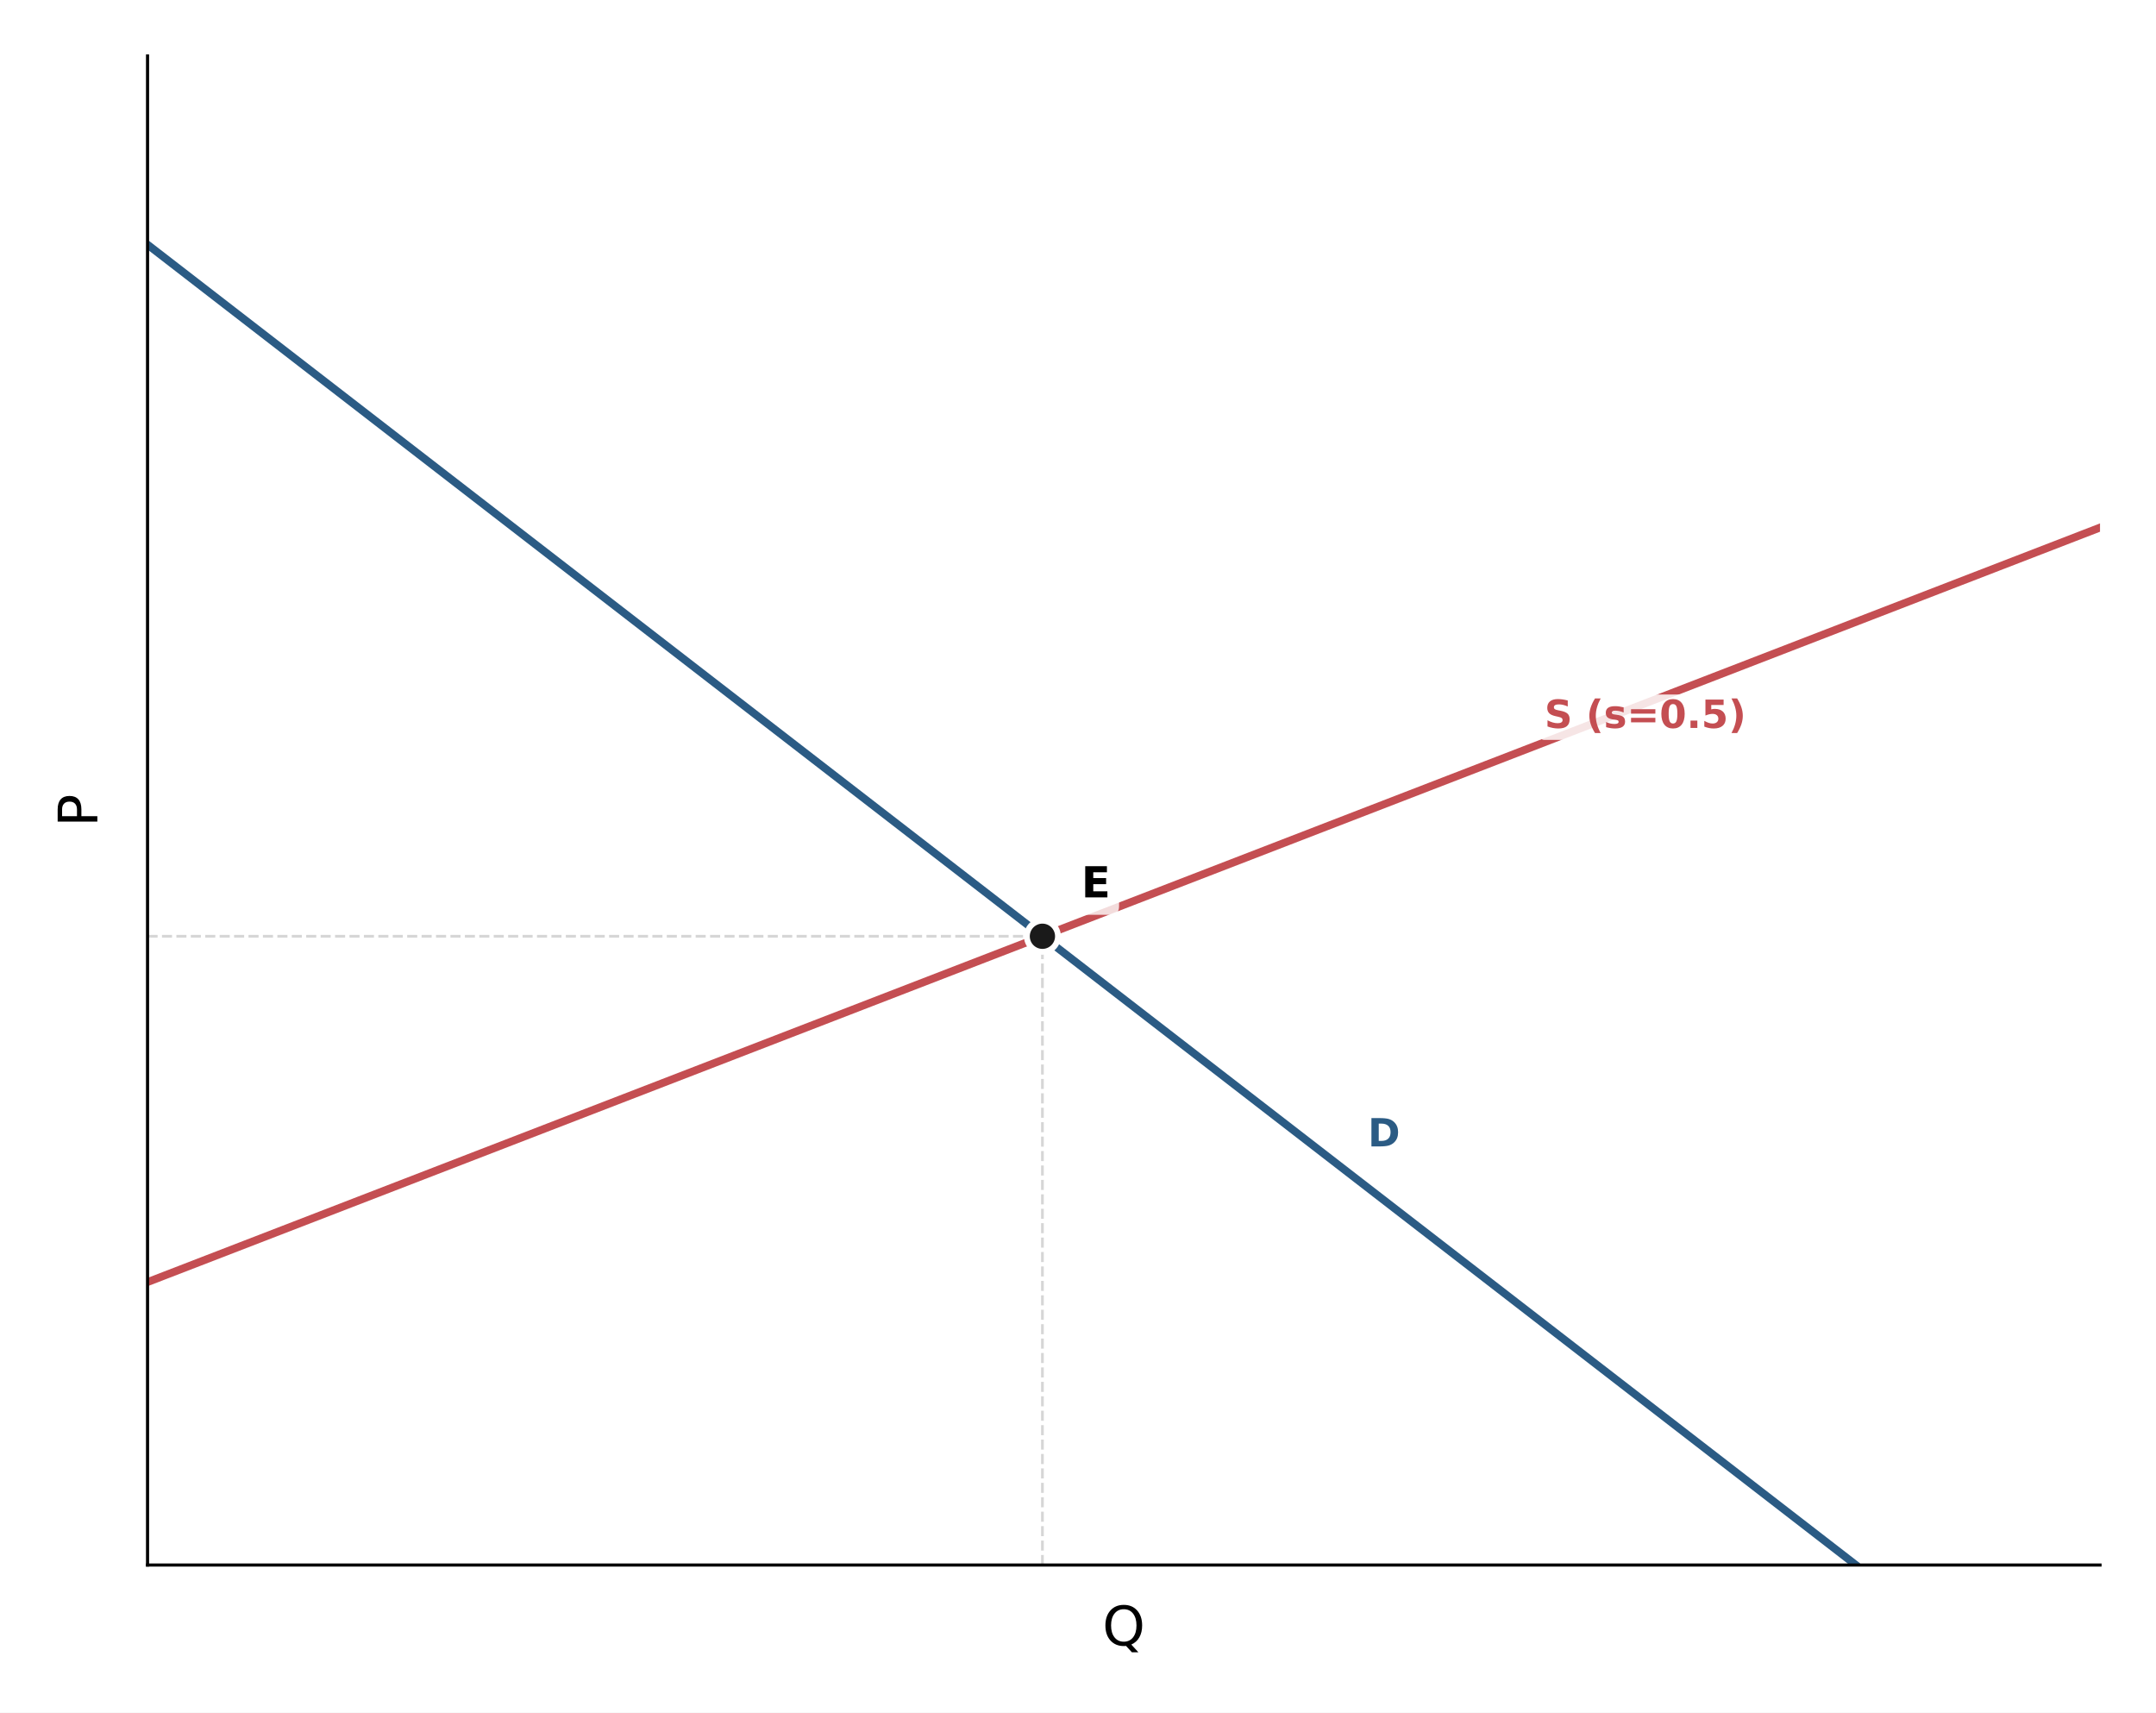
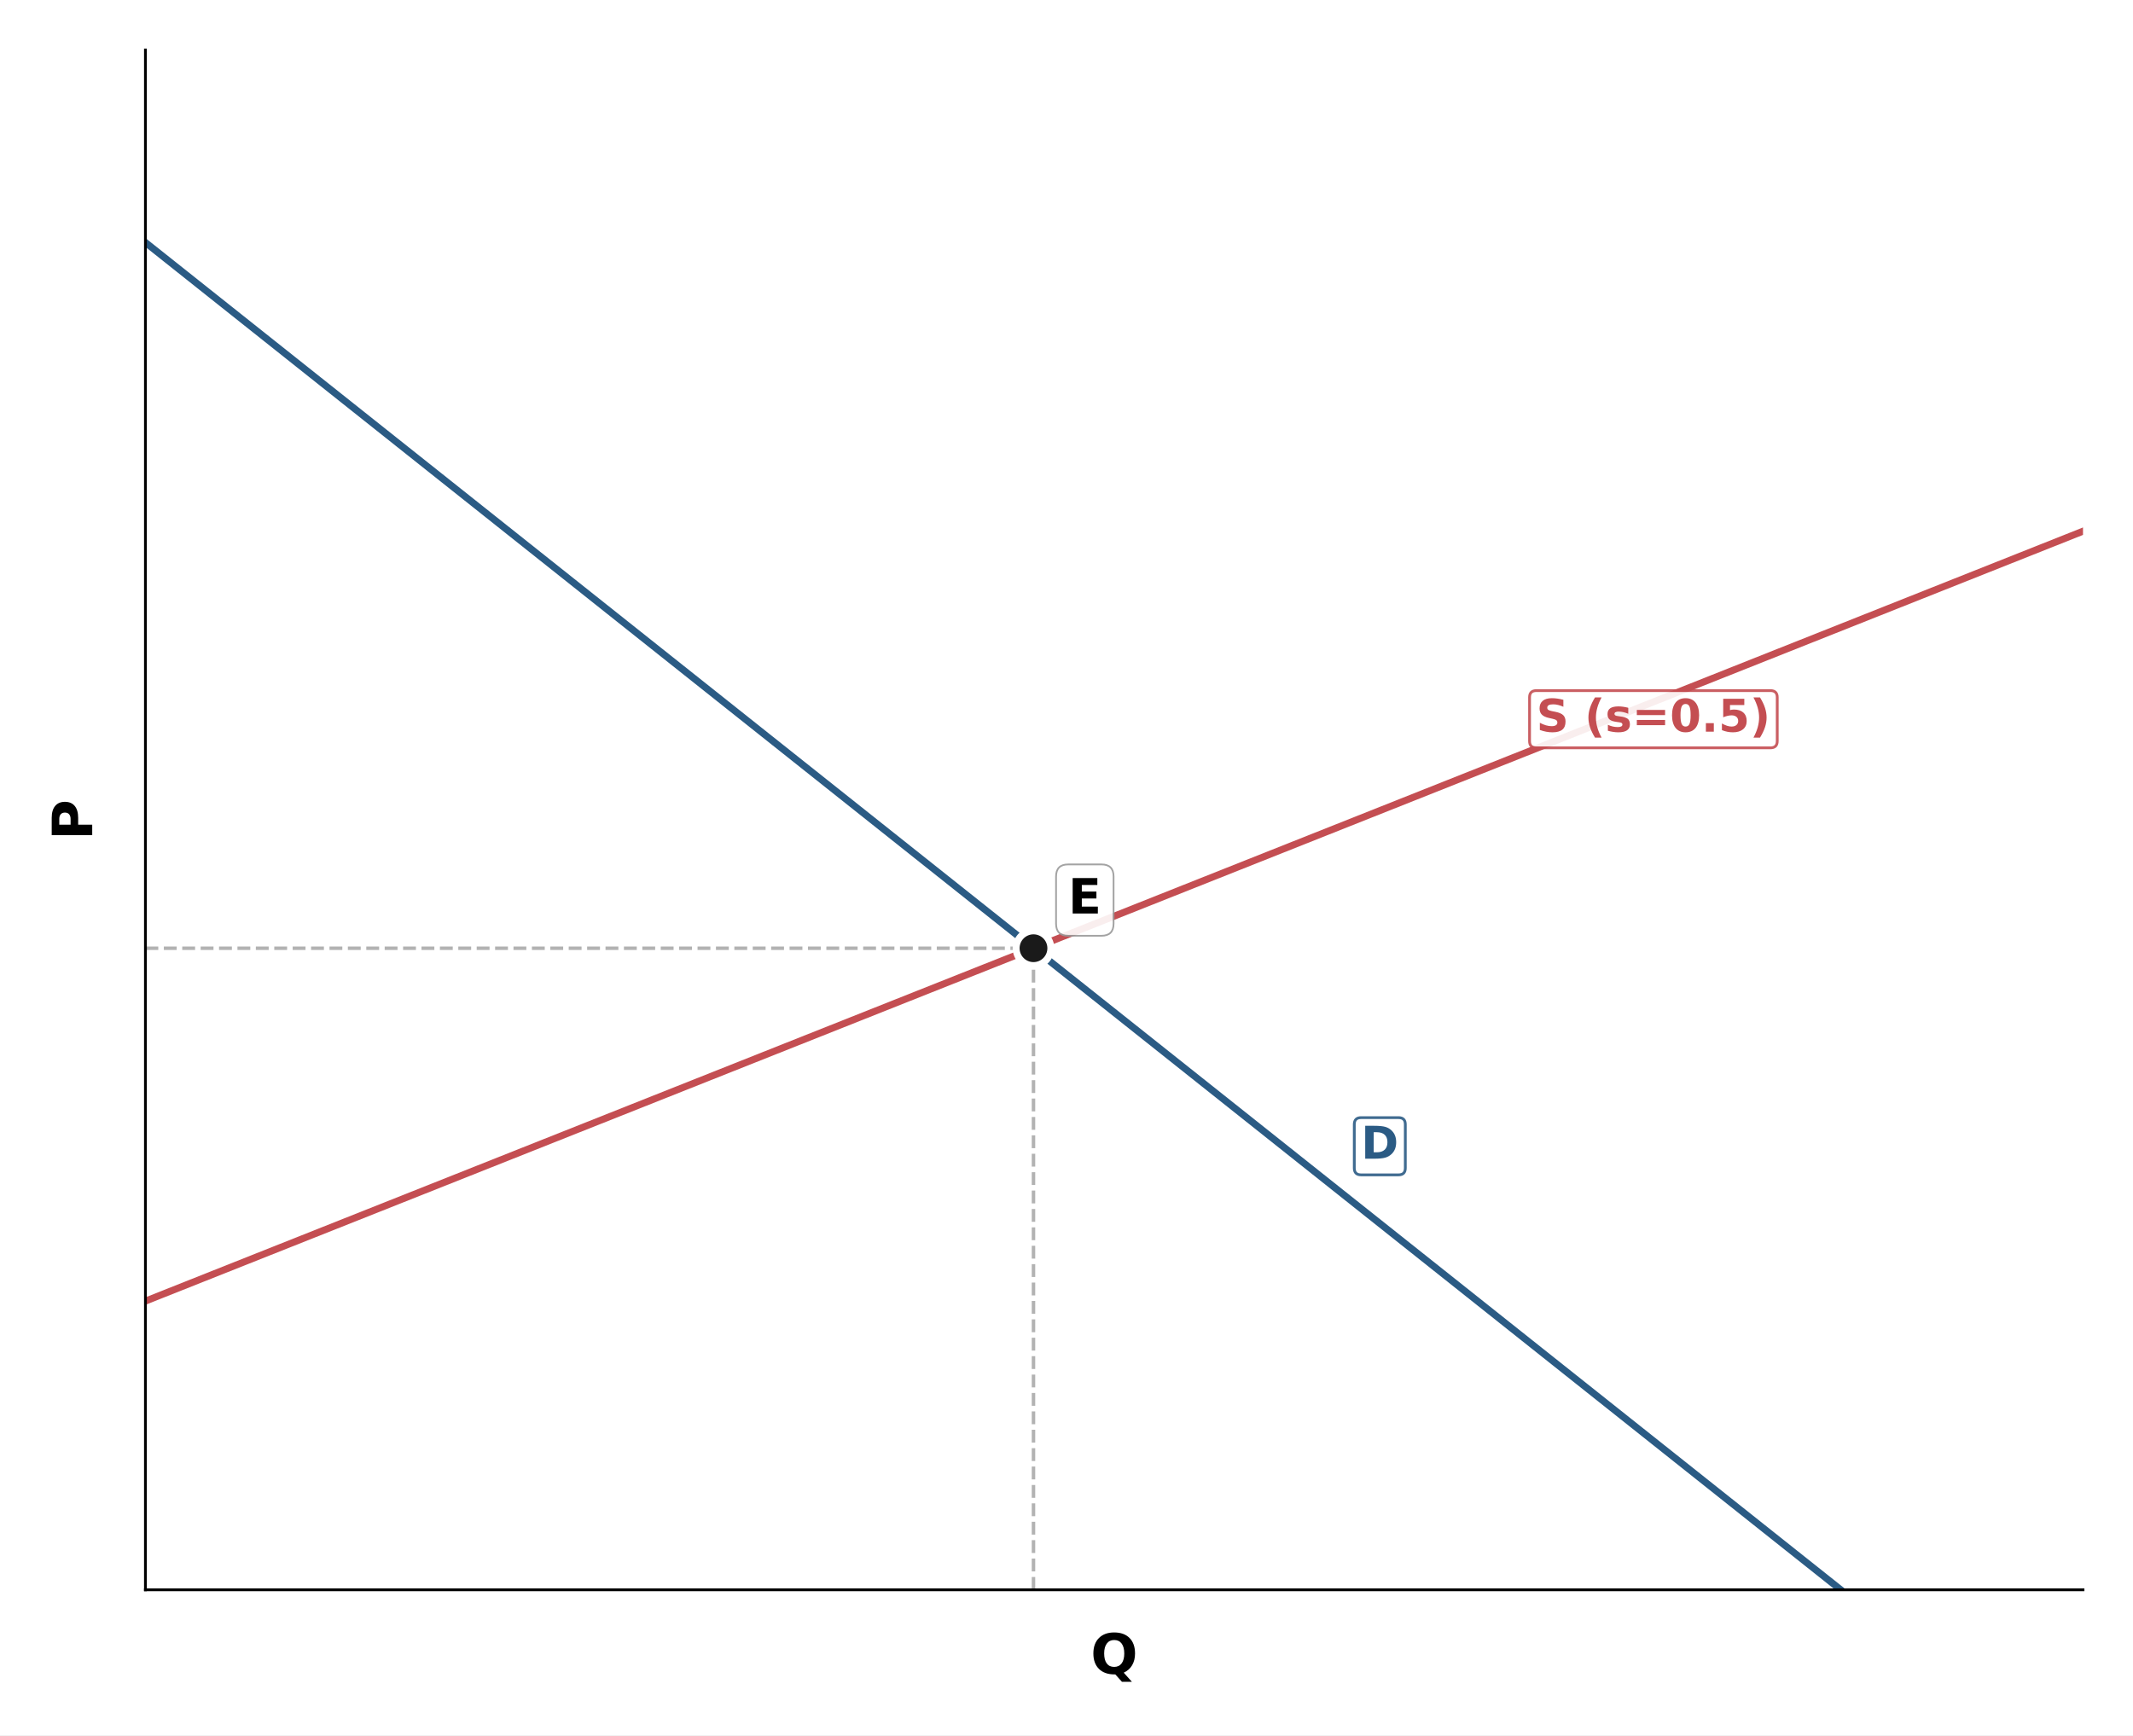
- <svg xmlns="http://www.w3.org/2000/svg" xmlns:xlink="http://www.w3.org/1999/xlink" width="554.549pt" height="440.429pt" viewBox="0 0 554.549 440.429" version="1.1">
+ <svg xmlns="http://www.w3.org/2000/svg" xmlns:xlink="http://www.w3.org/1999/xlink" width="614.285pt" height="499.805pt" viewBox="0 0 614.285 499.805" version="1.1">
  <defs>
    <style type="text/css">*{stroke-linejoin: round; stroke-linecap: butt}</style>
  </defs>
  <g id="figure_1">
    <g id="patch_1">
-       <path d="M 0 440.429  L 554.549 440.429  L 554.549 0  L 0 0  z " style="fill: #ffffff" />
+       <path d="M 0 499.805  L 614.285 499.805  L 614.285 0  L 0 0  z " style="fill: #ffffff" />
    </g>
    <g id="axes_1">
      <g id="patch_2">
-         <path d="M 37.949 402.48  L 540.149 402.48  L 540.149 14.4  L 37.949 14.4  z " style="fill: #ffffff" />
+         <path d="M 41.885 457.92  L 599.885 457.92  L 599.885 14.4  L 41.885 14.4  z " style="fill: #ffffff" />
      </g>
      <g id="line2d_1">
-         <path d="M 268.124 402.48  L 268.124 240.78  " clip-path="url(#pbdf68e8218)" style="fill: none; stroke-dasharray: 2.59,1.12; stroke-dashoffset: 0; stroke: #999999; stroke-opacity: 0.4; stroke-width: 0.7" />
+         <path d="M 297.635 457.92  L 297.635 273.12  " clip-path="url(#p8daee345cc)" style="fill: none; stroke-dasharray: 3.7,1.6; stroke-dashoffset: 0; stroke: #666666; stroke-opacity: 0.5" />
      </g>
      <g id="line2d_2">
-         <path d="M 37.949 240.78  L 268.124 240.78  " clip-path="url(#pbdf68e8218)" style="fill: none; stroke-dasharray: 2.59,1.12; stroke-dashoffset: 0; stroke: #999999; stroke-opacity: 0.4; stroke-width: 0.7" />
+         <path d="M 41.885 273.12  L 297.635 273.12  " clip-path="url(#p8daee345cc)" style="fill: none; stroke-dasharray: 3.7,1.6; stroke-dashoffset: 0; stroke: #666666; stroke-opacity: 0.5" />
      </g>
      <g id="matplotlib.axis_1">
        <g id="xtick_1" />
        <g id="xtick_2" />
        <g id="xtick_3" />
        <g id="xtick_4" />
        <g id="xtick_5" />
        <g id="xtick_6" />
        <g id="xtick_7" />
        <g id="xtick_8" />
        <g id="xtick_9" />
        <g id="text_1">
-           <g transform="translate(283.5391 423.1178) scale(0.14 -0.14)">
+           <g transform="translate(314.0838 482.0775) scale(0.16 -0.16)">
            <defs>
-               <path id="DejaVuSans-51" d="M 2522 4238  Q 1834 4238 1429 3725  Q 1025 3213 1025 2328  Q 1025 1447 1429 934  Q 1834 422 2522 422  Q 3209 422 3611 934  Q 4013 1447 4013 2328  Q 4013 3213 3611 3725  Q 3209 4238 2522 4238  z M 3406 84  L 4238 -825  L 3475 -825  L 2784 -78  Q 2681 -84 2626 -87  Q 2572 -91 2522 -91  Q 1538 -91 948 567  Q 359 1225 359 2328  Q 359 3434 948 4092  Q 1538 4750 2522 4750  Q 3503 4750 4090 4092  Q 4678 3434 4678 2328  Q 4678 1516 4351 937  Q 4025 359 3406 84  z " transform="scale(0.015625)" />
+               <path id="DejaVuSans-Bold-51" d="M 2847 -84  L 2753 -84  Q 1600 -84 959 553  Q 319 1191 319 2328  Q 319 3463 958 4106  Q 1597 4750 2719 4750  Q 3853 4750 4486 4112  Q 5119 3475 5119 2328  Q 5119 1541 4783 972  Q 4447 403 3816 116  L 4756 -934  L 3609 -934  L 2847 -84  z M 2719 3878  Q 2169 3878 1866 3472  Q 1563 3066 1563 2328  Q 1563 1578 1859 1179  Q 2156 781 2719 781  Q 3272 781 3575 1187  Q 3878 1594 3878 2328  Q 3878 3066 3575 3472  Q 3272 3878 2719 3878  z " transform="scale(0.015625)" />
            </defs>
-             <use xlink:href="#DejaVuSans-51" />
+             <use xlink:href="#DejaVuSans-Bold-51" />
          </g>
        </g>
      </g>
      <g id="matplotlib.axis_2">
        <g id="ytick_1" />
        <g id="ytick_2" />
        <g id="ytick_3" />
        <g id="ytick_4" />
        <g id="ytick_5" />
        <g id="ytick_6" />
        <g id="ytick_7" />
        <g id="ytick_8" />
        <g id="ytick_9" />
        <g id="text_2">
-           <g transform="translate(25.03781 212.6608) rotate(-90) scale(0.14 -0.14)">
+           <g transform="translate(26.5575 242.0238) rotate(-90) scale(0.16 -0.16)">
            <defs>
-               <path id="DejaVuSans-50" d="M 1259 4147  L 1259 2394  L 2053 2394  Q 2494 2394 2734 2622  Q 2975 2850 2975 3272  Q 2975 3691 2734 3919  Q 2494 4147 2053 4147  L 1259 4147  z M 628 4666  L 2053 4666  Q 2838 4666 3239 4311  Q 3641 3956 3641 3272  Q 3641 2581 3239 2228  Q 2838 1875 2053 1875  L 1259 1875  L 1259 0  L 628 0  L 628 4666  z " transform="scale(0.015625)" />
+               <path id="DejaVuSans-Bold-50" d="M 588 4666  L 2584 4666  Q 3475 4666 3951 4270  Q 4428 3875 4428 3144  Q 4428 2409 3951 2014  Q 3475 1619 2584 1619  L 1791 1619  L 1791 0  L 588 0  L 588 4666  z M 1791 3794  L 1791 2491  L 2456 2491  Q 2806 2491 2997 2661  Q 3188 2831 3188 3144  Q 3188 3456 2997 3625  Q 2806 3794 2456 3794  L 1791 3794  z " transform="scale(0.015625)" />
            </defs>
-             <use xlink:href="#DejaVuSans-50" />
+             <use xlink:href="#DejaVuSans-Bold-50" />
          </g>
        </g>
      </g>
      <g id="line2d_3">
-         <path d="M 37.949 62.91  L 477.059 402.236  L 477.059 402.236  " clip-path="url(#pbdf68e8218)" style="fill: none; stroke: #2b5b84; stroke-width: 2; stroke-linecap: square" />
+         <path d="M 41.885 69.84  L 529.784 457.641  L 529.784 457.641  " clip-path="url(#p8daee345cc)" style="fill: none; stroke: #2b5b84; stroke-width: 2; stroke-linecap: square" />
      </g>
      <g id="line2d_4">
-         <path d="M 37.949 329.715  L 540.149 135.675  L 540.149 135.675  " clip-path="url(#pbdf68e8218)" style="fill: none; stroke: #c44e52; stroke-width: 2; stroke-linecap: square" />
+         <path d="M 41.885 374.76  L 599.885 153  L 599.885 153  " clip-path="url(#p8daee345cc)" style="fill: none; stroke: #c44e52; stroke-width: 2; stroke-linecap: square" />
      </g>
      <g id="patch_3">
-         <path d="M 37.949 402.48  L 37.949 14.4  " style="fill: none; stroke: #000000; stroke-width: 0.8; stroke-linejoin: miter; stroke-linecap: square" />
+         <path d="M 41.885 457.92  L 41.885 14.4  " style="fill: none; stroke: #000000; stroke-width: 0.8; stroke-linejoin: miter; stroke-linecap: square" />
      </g>
      <g id="patch_4">
-         <path d="M 37.949 402.48  L 540.149 402.48  " style="fill: none; stroke: #000000; stroke-width: 0.8; stroke-linejoin: miter; stroke-linecap: square" />
+         <path d="M 41.885 457.92  L 599.885 457.92  " style="fill: none; stroke: #000000; stroke-width: 0.8; stroke-linejoin: miter; stroke-linecap: square" />
      </g>
      <g id="text_3">
        <g id="patch_5">
-           <path d="M 351.831 297.908  L 360.132 297.908  Q 361.132 297.908 361.132 296.908  L 361.132 287.23  Q 361.132 286.23 360.132 286.23  L 351.831 286.23  Q 350.831 286.23 350.831 287.23  L 350.831 296.908  Q 350.831 297.908 351.831 297.908  z " style="fill: #ffffff; opacity: 0.85" />
+           <path d="M 391.975 338.4  L 402.767 338.4  Q 404.717 338.4 404.717 336.45  L 404.717 323.869  Q 404.717 321.919 402.767 321.919  L 391.975 321.919  Q 390.025 321.919 390.025 323.869  L 390.025 336.45  Q 390.025 338.4 391.975 338.4  z " style="fill: #ffffff; opacity: 0.9; stroke: #2b5b84; stroke-width: 0.8; stroke-linejoin: miter" />
        </g>
-         <g style="fill: #2b5b84" transform="translate(351.8308 294.8284) scale(0.1 -0.1)">
+         <g style="fill: #2b5b84" transform="translate(391.9755 333.7467) scale(0.13 -0.13)">
          <defs>
            <path id="DejaVuSans-Bold-44" d="M 1791 3756  L 1791 909  L 2222 909  Q 2959 909 3348 1275  Q 3738 1641 3738 2338  Q 3738 3031 3350 3393  Q 2963 3756 2222 3756  L 1791 3756  z M 588 4666  L 1856 4666  Q 2919 4666 3439 4514  Q 3959 4363 4331 4000  Q 4659 3684 4818 3271  Q 4978 2859 4978 2338  Q 4978 1809 4818 1395  Q 4659 981 4331 666  Q 3956 303 3431 151  Q 2906 0 1856 0  L 588 0  L 588 4666  z " transform="scale(0.015625)" />
          </defs>
          <use xlink:href="#DejaVuSans-Bold-44" />
        </g>
      </g>
      <g id="text_4">
        <g id="patch_6">
-           <path d="M 397.256 190.284  L 449.125 190.284  Q 450.125 190.284 450.125 189.284  L 450.125 179.606  Q 450.125 178.606 449.125 178.606  L 397.256 178.606  Q 396.256 178.606 396.256 179.606  L 396.256 189.284  Q 396.256 190.284 397.256 190.284  z " style="fill: #ffffff; opacity: 0.85" />
+           <path d="M 442.448 215.402  L 509.877 215.402  Q 511.827 215.402 511.827 213.452  L 511.827 200.87  Q 511.827 198.92 509.877 198.92  L 442.448 198.92  Q 440.498 198.92 440.498 200.87  L 440.498 213.452  Q 440.498 215.402 442.448 215.402  z " style="fill: #ffffff; opacity: 0.9; stroke: #c44e52; stroke-width: 0.8; stroke-linejoin: miter" />
        </g>
-         <g style="fill: #c44e52" transform="translate(397.2559 187.2044) scale(0.1 -0.1)">
+         <g style="fill: #c44e52" transform="translate(442.4478 210.7479) scale(0.13 -0.13)">
          <defs>
            <path id="DejaVuSans-Bold-53" d="M 3834 4519  L 3834 3531  Q 3450 3703 3084 3790  Q 2719 3878 2394 3878  Q 1963 3878 1756 3759  Q 1550 3641 1550 3391  Q 1550 3203 1689 3098  Q 1828 2994 2194 2919  L 2706 2816  Q 3484 2659 3812 2340  Q 4141 2022 4141 1434  Q 4141 663 3683 286  Q 3225 -91 2284 -91  Q 1841 -91 1394 -6  Q 947 78 500 244  L 500 1259  Q 947 1022 1364 901  Q 1781 781 2169 781  Q 2563 781 2772 912  Q 2981 1044 2981 1288  Q 2981 1506 2839 1625  Q 2697 1744 2272 1838  L 1806 1941  Q 1106 2091 782 2419  Q 459 2747 459 3303  Q 459 4000 909 4375  Q 1359 4750 2203 4750  Q 2588 4750 2994 4692  Q 3400 4634 3834 4519  z " transform="scale(0.015625)" />
            <path id="DejaVuSans-Bold-20" transform="scale(0.015625)" />
            <path id="DejaVuSans-Bold-28" d="M 2413 -844  L 1484 -844  Q 1006 -72 778 623  Q 550 1319 550 2003  Q 550 2688 779 3389  Q 1009 4091 1484 4856  L 2413 4856  Q 2013 4116 1813 3408  Q 1613 2700 1613 2009  Q 1613 1319 1811 609  Q 2009 -100 2413 -844  z " transform="scale(0.015625)" />
            <path id="DejaVuSans-Bold-73" d="M 3272 3391  L 3272 2541  Q 2913 2691 2578 2766  Q 2244 2841 1947 2841  Q 1628 2841 1473 2761  Q 1319 2681 1319 2516  Q 1319 2381 1436 2309  Q 1553 2238 1856 2203  L 2053 2175  Q 2913 2066 3209 1816  Q 3506 1566 3506 1031  Q 3506 472 3093 190  Q 2681 -91 1863 -91  Q 1516 -91 1145 -36  Q 775 19 384 128  L 384 978  Q 719 816 1070 734  Q 1422 653 1784 653  Q 2113 653 2278 743  Q 2444 834 2444 1013  Q 2444 1163 2330 1236  Q 2216 1309 1875 1350  L 1678 1375  Q 931 1469 631 1722  Q 331 1975 331 2491  Q 331 3047 712 3315  Q 1094 3584 1881 3584  Q 2191 3584 2531 3537  Q 2872 3491 3272 3391  z " transform="scale(0.015625)" />
            <path id="DejaVuSans-Bold-3d" d="M 678 3084  L 4684 3084  L 4684 2350  L 678 2350  L 678 3084  z M 678 1663  L 4684 1663  L 4684 922  L 678 922  L 678 1663  z " transform="scale(0.015625)" />
            <path id="DejaVuSans-Bold-30" d="M 2944 2338  Q 2944 3213 2780 3570  Q 2616 3928 2228 3928  Q 1841 3928 1675 3570  Q 1509 3213 1509 2338  Q 1509 1453 1675 1090  Q 1841 728 2228 728  Q 2613 728 2778 1090  Q 2944 1453 2944 2338  z M 4147 2328  Q 4147 1169 3647 539  Q 3147 -91 2228 -91  Q 1306 -91 806 539  Q 306 1169 306 2328  Q 306 3491 806 4120  Q 1306 4750 2228 4750  Q 3147 4750 3647 4120  Q 4147 3491 4147 2328  z " transform="scale(0.015625)" />
            <path id="DejaVuSans-Bold-2e" d="M 653 1209  L 1778 1209  L 1778 0  L 653 0  L 653 1209  z " transform="scale(0.015625)" />
            <path id="DejaVuSans-Bold-35" d="M 678 4666  L 3669 4666  L 3669 3781  L 1638 3781  L 1638 3059  Q 1775 3097 1914 3117  Q 2053 3138 2203 3138  Q 3056 3138 3531 2711  Q 4006 2284 4006 1522  Q 4006 766 3489 337  Q 2972 -91 2053 -91  Q 1656 -91 1267 -14  Q 878 63 494 219  L 494 1166  Q 875 947 1217 837  Q 1559 728 1863 728  Q 2300 728 2551 942  Q 2803 1156 2803 1522  Q 2803 1891 2551 2103  Q 2300 2316 1863 2316  Q 1603 2316 1309 2248  Q 1016 2181 678 2041  L 678 4666  z " transform="scale(0.015625)" />
            <path id="DejaVuSans-Bold-29" d="M 513 -844  Q 913 -100 1113 609  Q 1313 1319 1313 2009  Q 1313 2700 1113 3408  Q 913 4116 513 4856  L 1441 4856  Q 1916 4091 2145 3389  Q 2375 2688 2375 2003  Q 2375 1319 2147 623  Q 1919 -72 1441 -844  L 513 -844  z " transform="scale(0.015625)" />
          </defs>
          <use xlink:href="#DejaVuSans-Bold-53" />
          <use xlink:href="#DejaVuSans-Bold-20" x="72.021" />
          <use xlink:href="#DejaVuSans-Bold-28" x="106.836" />
          <use xlink:href="#DejaVuSans-Bold-73" x="152.539" />
          <use xlink:href="#DejaVuSans-Bold-3d" x="212.061" />
          <use xlink:href="#DejaVuSans-Bold-30" x="295.85" />
          <use xlink:href="#DejaVuSans-Bold-2e" x="365.43" />
          <use xlink:href="#DejaVuSans-Bold-35" x="403.418" />
          <use xlink:href="#DejaVuSans-Bold-29" x="472.998" />
        </g>
      </g>
      <g id="text_5">
        <g id="patch_7">
-           <path d="M 278.124 235.268  L 285.639 235.268  Q 287.839 235.268 287.839 233.068  L 287.839 222.422  Q 287.839 220.222 285.639 220.222  L 278.124 220.222  Q 275.924 220.222 275.924 222.422  L 275.924 233.068  Q 275.924 235.268 278.124 235.268  z " style="fill: #ffffff; opacity: 0.8" />
+           <path d="M 307.635 269.532  L 317.199 269.532  Q 320.699 269.532 320.699 266.032  L 320.699 252.482  Q 320.699 248.982 317.199 248.982  L 307.635 248.982  Q 304.135 248.982 304.135 252.482  L 304.135 266.032  Q 304.135 269.532 307.635 269.532  z " style="fill: #ffffff; opacity: 0.9; stroke: #999999; stroke-width: 0.5; stroke-linejoin: miter" />
        </g>
-         <g transform="translate(278.1244 230.78) scale(0.11 -0.11)">
+         <g transform="translate(307.635 263.12) scale(0.14 -0.14)">
          <defs>
            <path id="DejaVuSans-Bold-45" d="M 588 4666  L 3834 4666  L 3834 3756  L 1791 3756  L 1791 2888  L 3713 2888  L 3713 1978  L 1791 1978  L 1791 909  L 3903 909  L 3903 0  L 588 0  L 588 4666  z " transform="scale(0.015625)" />
          </defs>
          <use xlink:href="#DejaVuSans-Bold-45" />
        </g>
      </g>
      <g id="line2d_5">
        <defs>
-           <path id="mea1ef84bbe" d="M 0 4  C 1.061 4 2.078 3.579 2.828 2.828  C 3.579 2.078 4 1.061 4 0  C 4 -1.061 3.579 -2.078 2.828 -2.828  C 2.078 -3.579 1.061 -4 0 -4  C -1.061 -4 -2.078 -3.579 -2.828 -2.828  C -3.579 -2.078 -4 -1.061 -4 0  C -4 1.061 -3.579 2.078 -2.828 2.828  C -2.078 3.579 -1.061 4 0 4  z " style="stroke: #ffffff; stroke-width: 1.5" />
+           <path id="m5e69dd5b15" d="M 0 5  C 1.326 5 2.598 4.473 3.536 3.536  C 4.473 2.598 5 1.326 5 0  C 5 -1.326 4.473 -2.598 3.536 -3.536  C 2.598 -4.473 1.326 -5 0 -5  C -1.326 -5 -2.598 -4.473 -3.536 -3.536  C -4.473 -2.598 -5 -1.326 -5 0  C -5 1.326 -4.473 2.598 -3.536 3.536  C -2.598 4.473 -1.326 5 0 5  z " style="stroke: #ffffff; stroke-width: 2" />
        </defs>
-         <g clip-path="url(#pbdf68e8218)">
-           <use xlink:href="#mea1ef84bbe" x="268.124" y="240.78" style="fill: #1a1a1a; stroke: #ffffff; stroke-width: 1.5" />
+         <g clip-path="url(#p8daee345cc)">
+           <use xlink:href="#m5e69dd5b15" x="297.635" y="273.12" style="fill: #1a1a1a; stroke: #ffffff; stroke-width: 2" />
        </g>
      </g>
    </g>
  </g>
  <defs>
-     <clipPath id="pbdf68e8218">
-       <rect x="37.949" y="14.4" width="502.2" height="388.08" />
+     <clipPath id="p8daee345cc">
+       <rect x="41.885" y="14.4" width="558" height="443.52" />
    </clipPath>
  </defs>
</svg>
